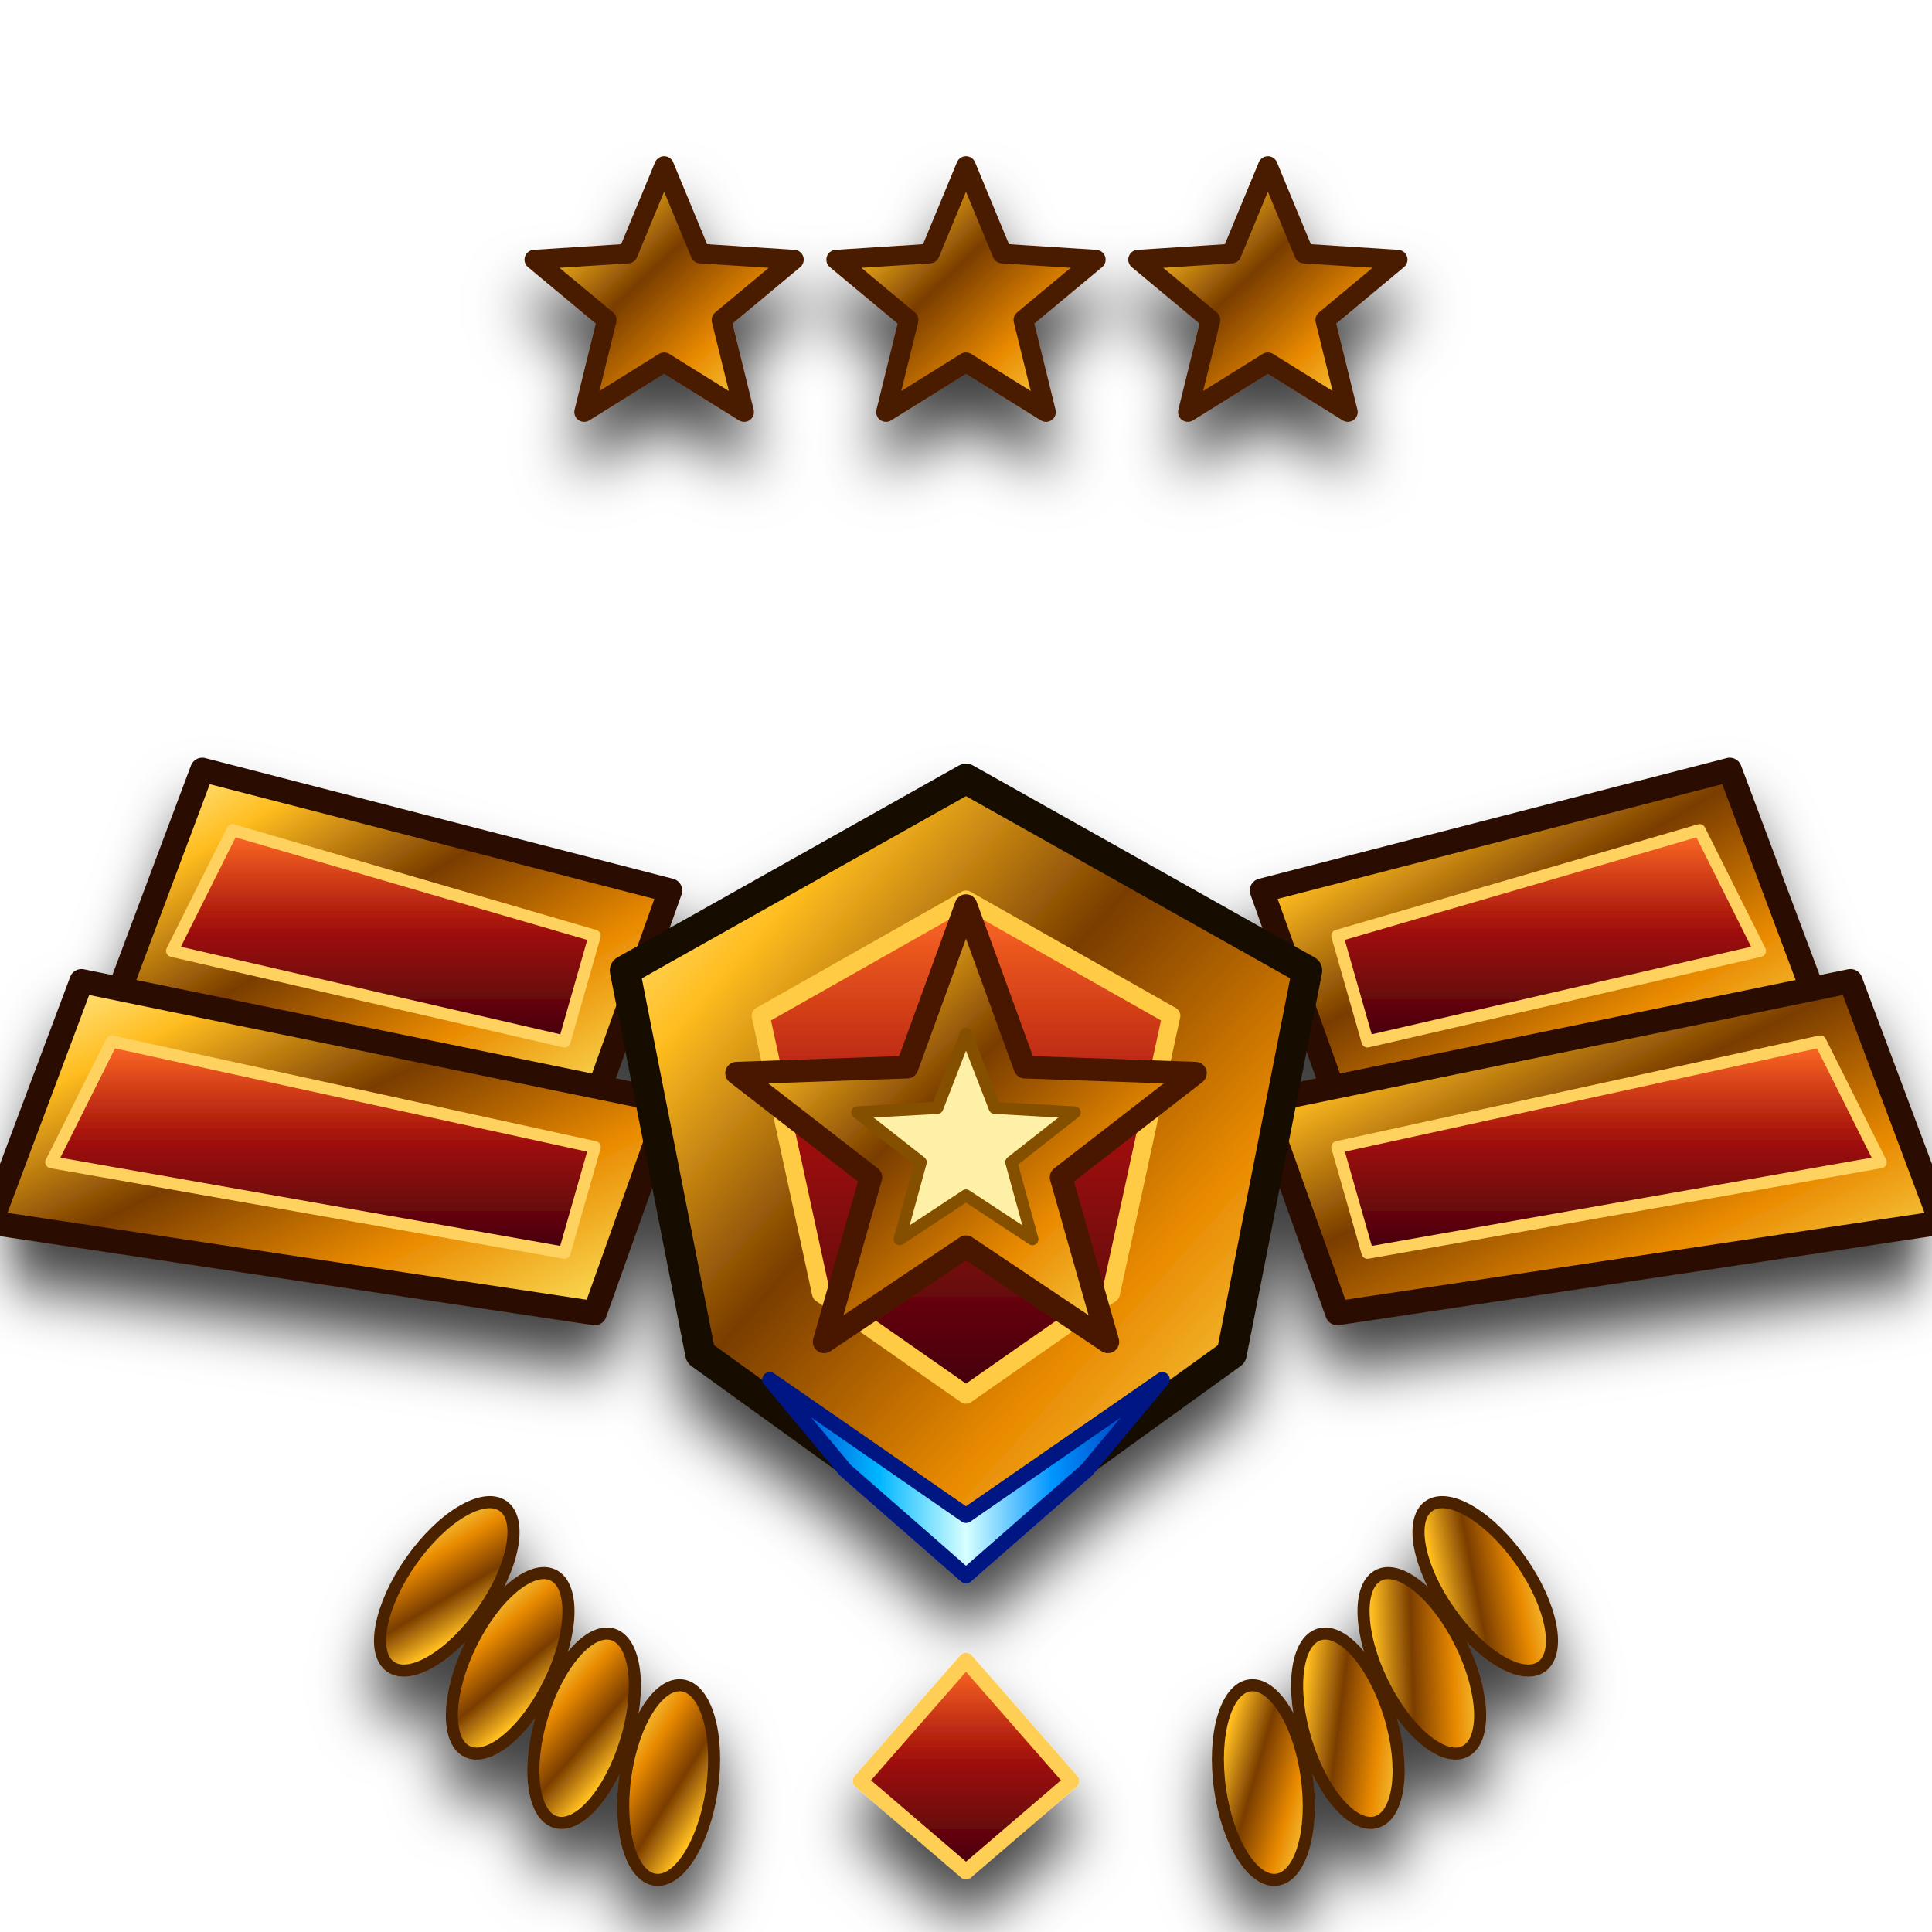
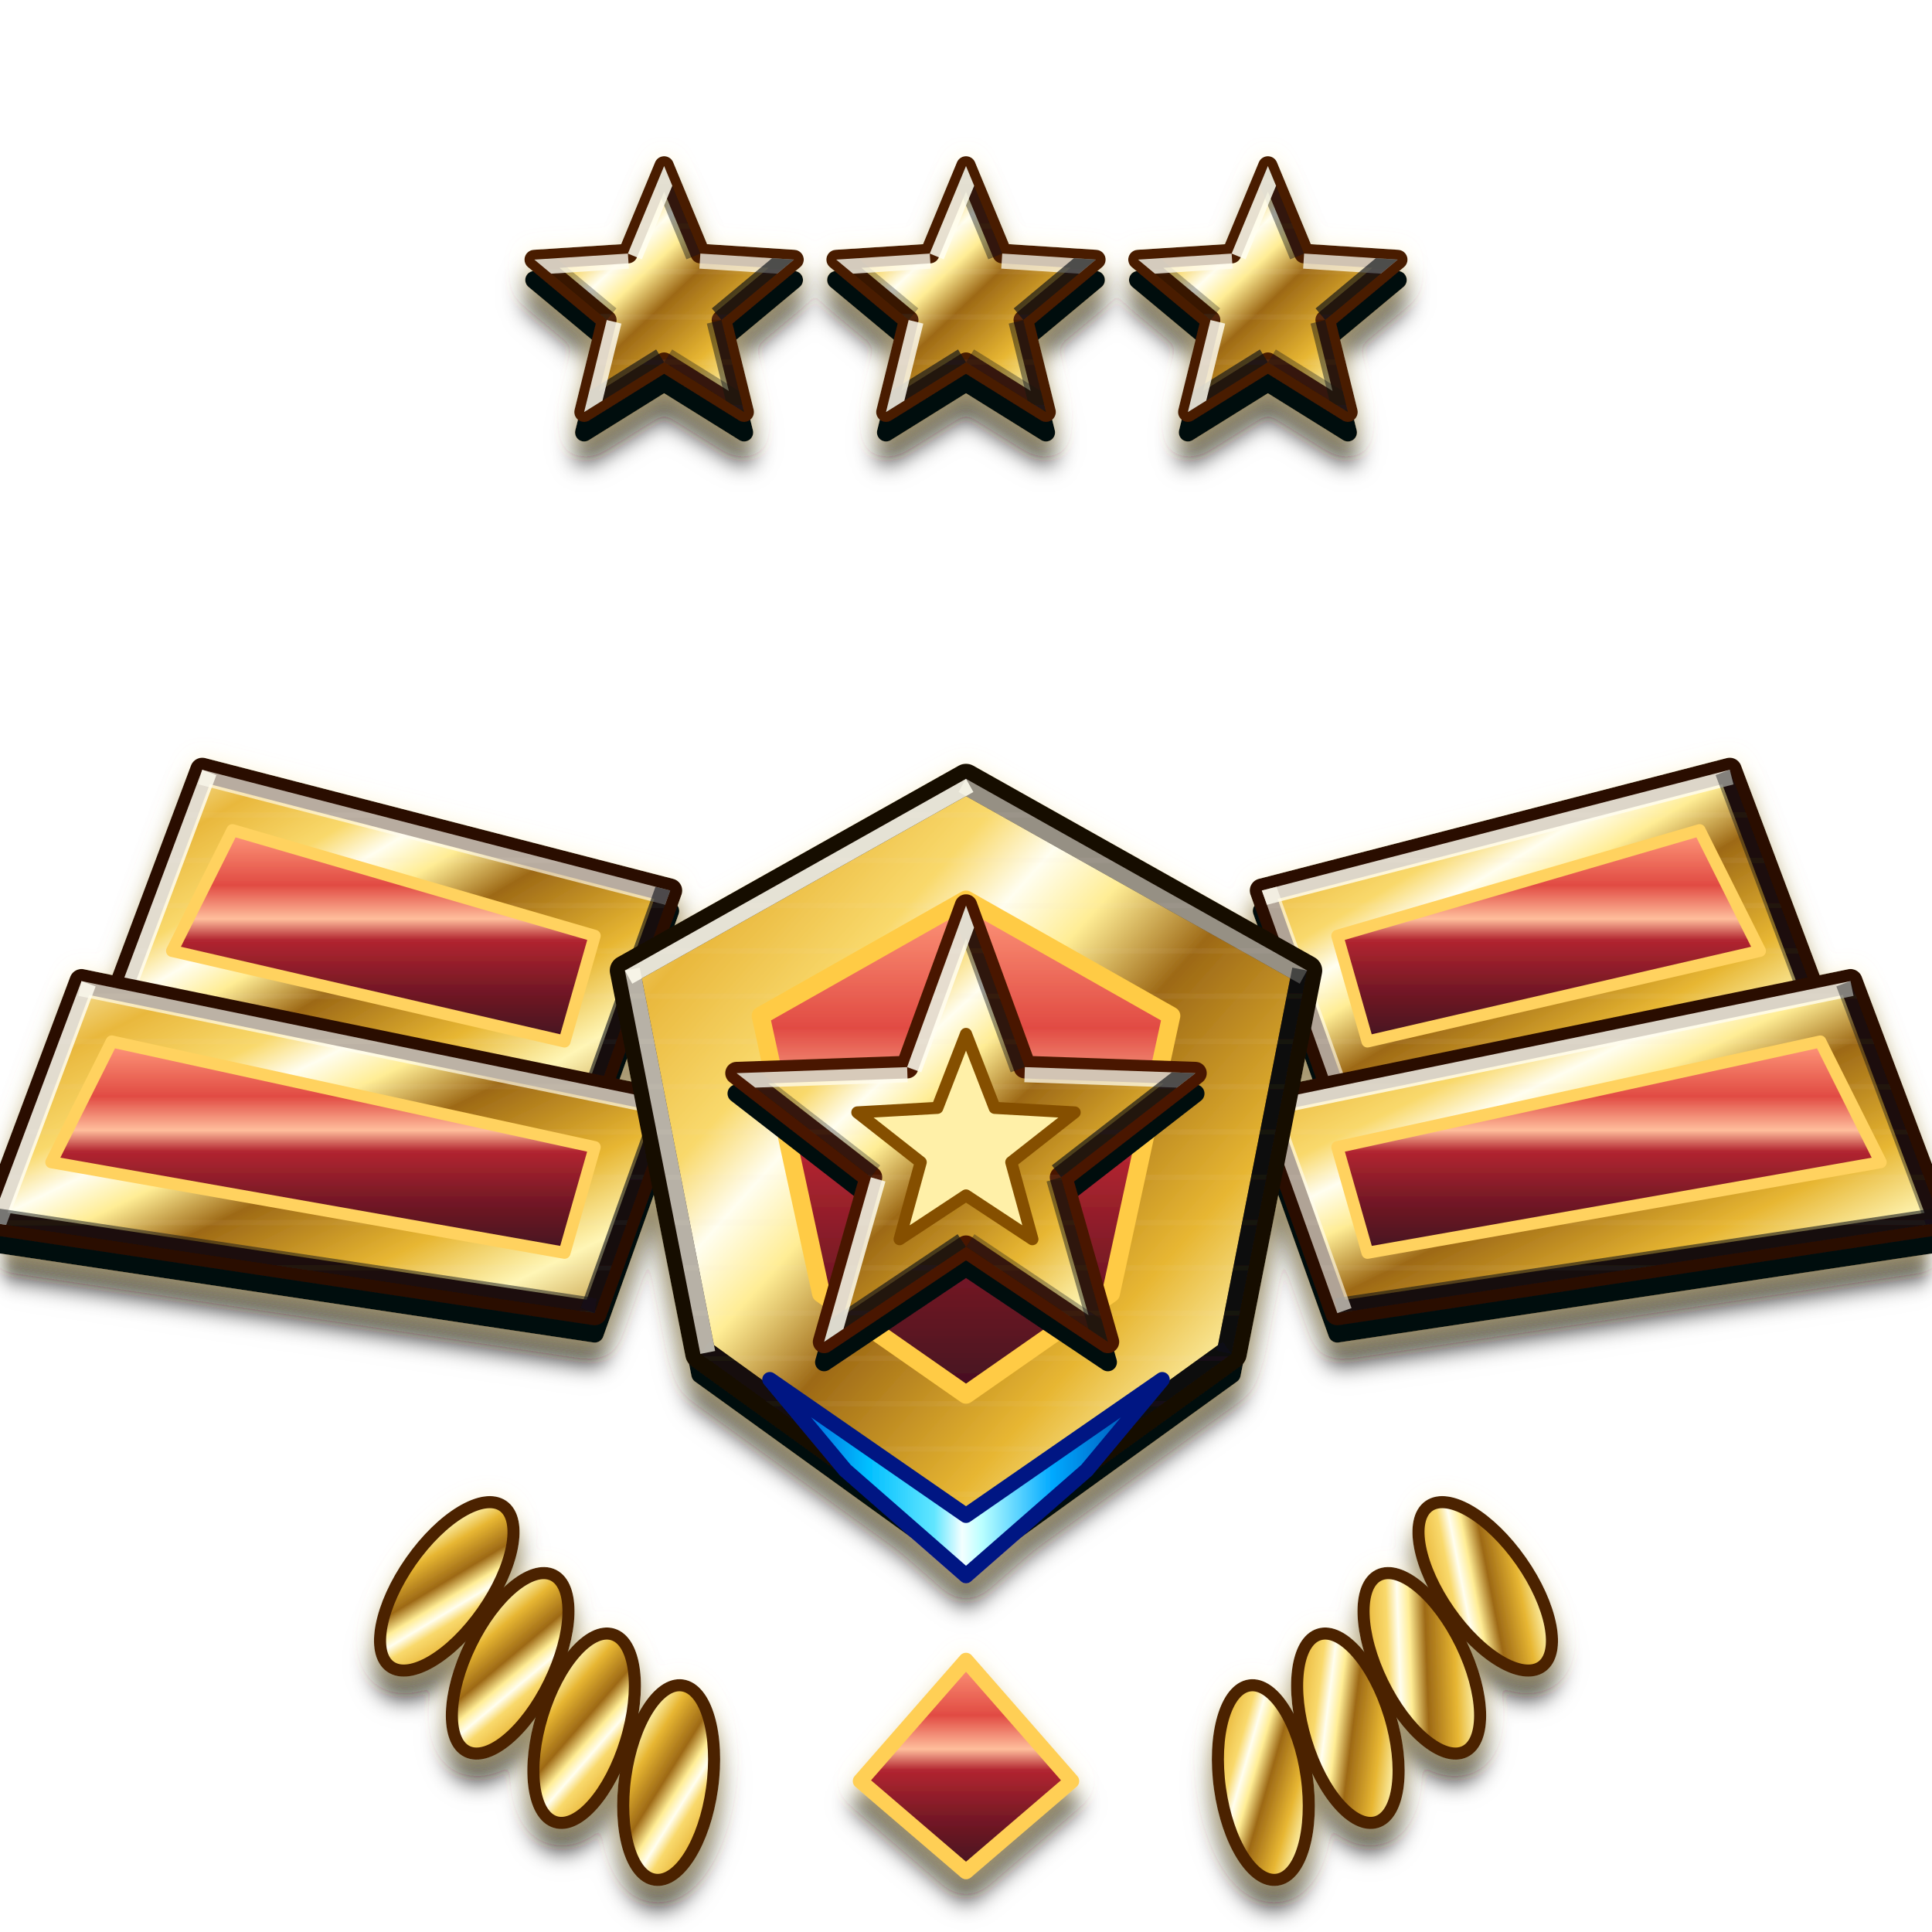
<svg xmlns="http://www.w3.org/2000/svg" width="128" height="128" viewBox="0 0 128 128">
  <defs>
    <linearGradient id="steel" x1="0" y1="0" x2="1" y2="1">
-       <stop offset="0%" stop-color="#f6f2e8" />
-       <stop offset="20%" stop-color="#8e8980" />
-       <stop offset="50%" stop-color="#1e211f" />
-       <stop offset="72%" stop-color="#b9b4a8" />
-       <stop offset="100%" stop-color="#3f3d39" />
+       <stop offset="0%" stop-color="#f5fdff" />
+       <stop offset="18%" stop-color="#9dbdd1" />
+       <stop offset="30%" stop-color="#e1f4ff" />
+       <stop offset="36%" stop-color="#ffffff" />
+       <stop offset="42%" stop-color="#c7e7f7" />
+       <stop offset="53%" stop-color="#3c536b" />
+       <stop offset="72%" stop-color="#bdd9ed" />
+       <stop offset="84%" stop-color="#f4fcff" />
+       <stop offset="100%" stop-color="#5c7d97" />
    </linearGradient>
    <linearGradient id="steel2" x1="0" y1="0" x2="0" y2="1">
      <stop offset="0%" stop-color="#ffffff" />
-       <stop offset="24%" stop-color="#bfc4c6" />
-       <stop offset="48%" stop-color="#383b3d" />
-       <stop offset="75%" stop-color="#8f9698" />
-       <stop offset="100%" stop-color="#0c0d0f" />
+       <stop offset="18%" stop-color="#b0cddd" />
+       <stop offset="31%" stop-color="#f2fdff" />
+       <stop offset="37%" stop-color="#ffffff" />
+       <stop offset="43%" stop-color="#c5e5f4" />
+       <stop offset="52%" stop-color="#425c73" />
+       <stop offset="72%" stop-color="#b9d4e8" />
+       <stop offset="84%" stop-color="#edfbff" />
+       <stop offset="100%" stop-color="#567990" />
    </linearGradient>
    <linearGradient id="darkMetal" x1="0" y1="0" x2="1" y2="1">
-       <stop offset="0%" stop-color="#343536" />
-       <stop offset="45%" stop-color="#070808" />
-       <stop offset="100%" stop-color="#5a5c5d" />
+       <stop offset="0%" stop-color="#536572" />
+       <stop offset="45%" stop-color="#142433" />
+       <stop offset="100%" stop-color="#7e94a6" />
    </linearGradient>
    <linearGradient id="blueCore" x1="0" y1="0" x2="1" y2="0">
-       <stop offset="0%" stop-color="#002cc8" />
-       <stop offset="28%" stop-color="#02b7ff" />
-       <stop offset="50%" stop-color="#d7ffff" />
-       <stop offset="72%" stop-color="#0095ff" />
-       <stop offset="100%" stop-color="#001da7" />
+       <stop offset="0%" stop-color="#0039ca" />
+       <stop offset="25%" stop-color="#00bfff" />
+       <stop offset="42%" stop-color="#62e6ff" />
+       <stop offset="49%" stop-color="#f4ffff" />
+       <stop offset="54%" stop-color="#baffff" />
+       <stop offset="72%" stop-color="#00a9ff" />
+       <stop offset="100%" stop-color="#00349b" />
    </linearGradient>
    <radialGradient id="blueGlow" cx="50%" cy="50%" r="50%">
      <stop offset="0%" stop-color="#cbffff" stop-opacity=".95" />
-       <stop offset="45%" stop-color="#00aaff" stop-opacity=".55" />
+       <stop offset="45%" stop-color="#00c4ff" stop-opacity=".72" />
      <stop offset="100%" stop-color="#003bff" stop-opacity="0" />
    </radialGradient>
    <linearGradient id="copper" x1="0" y1="0" x2="1" y2="1">
-       <stop offset="0%" stop-color="#fff2c0" />
-       <stop offset="18%" stop-color="#ff9c42" />
-       <stop offset="48%" stop-color="#6e2100" />
-       <stop offset="76%" stop-color="#c45b00" />
-       <stop offset="100%" stop-color="#ffd16a" />
+       <stop offset="0%" stop-color="#fff4d2" />
+       <stop offset="16%" stop-color="#e4a054" />
+       <stop offset="29%" stop-color="#ffd58d" />
+       <stop offset="36%" stop-color="#fff6df" />
+       <stop offset="43%" stop-color="#efb96d" />
+       <stop offset="53%" stop-color="#7e3b13" />
+       <stop offset="73%" stop-color="#d58a38" />
+       <stop offset="85%" stop-color="#ffd17f" />
+       <stop offset="100%" stop-color="#985221" />
    </linearGradient>
    <linearGradient id="gold" x1="0" y1="0" x2="1" y2="1">
-       <stop offset="0%" stop-color="#fff7af" />
-       <stop offset="20%" stop-color="#ffbd20" />
-       <stop offset="44%" stop-color="#7a3d00" />
-       <stop offset="70%" stop-color="#e98a00" />
-       <stop offset="100%" stop-color="#fff06a" />
+       <stop offset="0%" stop-color="#fffbd4" />
+       <stop offset="16%" stop-color="#e9b83d" />
+       <stop offset="29%" stop-color="#f9d96c" />
+       <stop offset="36%" stop-color="#fffef0" />
+       <stop offset="43%" stop-color="#ffed95" />
+       <stop offset="53%" stop-color="#9d6916" />
+       <stop offset="71%" stop-color="#e7b632" />
+       <stop offset="84%" stop-color="#fff6b6" />
+       <stop offset="100%" stop-color="#ac791b" />
    </linearGradient>
    <linearGradient id="redGem" x1="0" y1="0" x2="0" y2="1">
-       <stop offset="0%" stop-color="#ff6b25" />
-       <stop offset="45%" stop-color="#a5120b" />
-       <stop offset="100%" stop-color="#430007" />
+       <stop offset="0%" stop-color="#ff9a7c" />
+       <stop offset="26%" stop-color="#e14b43" />
+       <stop offset="42%" stop-color="#ffbe9c" />
+       <stop offset="52%" stop-color="#b22530" />
+       <stop offset="76%" stop-color="#731825" />
+       <stop offset="100%" stop-color="#421020" />
    </linearGradient>
    <filter id="shadow" x="-30%" y="-30%" width="160%" height="160%">
-       <feDropShadow dx="0" dy="3" stdDeviation="2" flood-color="#000000" flood-opacity=".75" />
+       <feDropShadow dx="0" dy="1.5" stdDeviation="0.7" flood-color="#000000" flood-opacity=".75" />
    </filter>
    <filter id="glow" x="-70%" y="-70%" width="240%" height="240%">
-       <feGaussianBlur stdDeviation="3.2" result="blur" />
+       <feGaussianBlur stdDeviation="1.6" result="blur" />
      <feMerge>
        <feMergeNode in="blur" />
        <feMergeNode in="SourceGraphic" />
      </feMerge>
    </filter>
+     <filter id="metalAura" x="-15%" y="-15%" width="130%" height="130%">
+       <feDropShadow dx="0" dy="0" stdDeviation=".65" flood-color="#ffe190" flood-opacity="0.28" />
+     </filter>
  </defs>
  <g filter="url(#shadow)">
-     <polygon points="44.0,11.0 46.4,16.8 52.6,17.2 47.8,21.2 49.3,27.3 44.0,24.0 38.7,27.3 40.2,21.2 35.4,17.2 41.6,16.8" fill="url(#gold)" stroke="#4a1d00" stroke-width="1.3" stroke-linejoin="round" />
-     <polygon points="64.0,11.0 66.4,16.8 72.6,17.2 67.8,21.2 69.3,27.3 64.0,24.0 58.7,27.3 60.2,21.2 55.4,17.2 61.6,16.8" fill="url(#gold)" stroke="#4a1d00" stroke-width="1.3" stroke-linejoin="round" />
-     <polygon points="84.0,11.0 86.4,16.8 92.6,17.2 87.8,21.2 89.3,27.3 84.0,24.0 78.7,27.3 80.2,21.2 75.4,17.2 81.6,16.8" fill="url(#gold)" stroke="#4a1d00" stroke-width="1.3" stroke-linejoin="round" />
-     <polygon points="44.4,59.0 13.4,51.0 7.4,67.0 39.4,73.0" fill="url(#gold)" stroke="#2b0d00" stroke-width="1.6" stroke-linejoin="round" />
-     <polygon points="39.4,62.0 15.4,55.0 11.4,63.0 37.4,69.0" fill="url(#redGem)" stroke="#ffd25e" stroke-width="0.8" stroke-linejoin="round" />
-     <polygon points="44.4,73.0 5.4,65.0 -0.6,81.0 39.4,87.0" fill="url(#gold)" stroke="#2b0d00" stroke-width="1.6" stroke-linejoin="round" />
-     <polygon points="39.4,76.0 7.4,69.0 3.4,77.0 37.4,83.0" fill="url(#redGem)" stroke="#ffd25e" stroke-width="0.8" stroke-linejoin="round" />
-     <polygon points="83.6,59.0 114.6,51.0 120.6,67.0 88.6,73.0" fill="url(#gold)" stroke="#2b0d00" stroke-width="1.6" stroke-linejoin="round" />
-     <polygon points="88.6,62.0 112.6,55.0 116.6,63.0 90.6,69.0" fill="url(#redGem)" stroke="#ffd25e" stroke-width="0.8" stroke-linejoin="round" />
-     <polygon points="83.6,73.0 122.6,65.0 128.6,81.0 88.6,87.0" fill="url(#gold)" stroke="#2b0d00" stroke-width="1.6" stroke-linejoin="round" />
-     <polygon points="88.6,76.0 120.6,69.0 124.6,77.0 90.6,83.0" fill="url(#redGem)" stroke="#ffd25e" stroke-width="0.8" stroke-linejoin="round" />
-     <polygon points="64.0,51.6 86.6,64.3 81.6,89.7 64.0,102.4 46.4,89.7 41.4,64.3" fill="url(#gold)" stroke="#160a00" stroke-width="2" stroke-linejoin="round" />
-     <polygon points="64.0,59.6 77.6,67.3 73.6,85.7 64.0,92.4 54.4,85.7 50.4,67.3" fill="url(#redGem)" stroke="#ffcb44" stroke-width="1.2" stroke-linejoin="round" />
-     <polygon points="64.0,60.0 67.9,70.7 79.2,71.1 70.3,78.0 73.4,88.9 64.0,82.6 54.6,88.9 57.7,78.0 48.8,71.1 60.1,70.7" fill="url(#gold)" stroke="#4a1900" stroke-width="1.5" stroke-linejoin="round" />
-     <polygon points="64.0,68.5 65.9,73.4 71.2,73.7 67.0,77.0 68.4,82.1 64.0,79.2 59.6,82.1 61.0,77.0 56.8,73.7 62.1,73.4" fill="#fff0a8" stroke="#855000" stroke-width="0.8" stroke-linejoin="round" />
-     <polygon points="51.0,91.4 64.0,100.4 77.0,91.4 72.0,97.4 64.0,104.4 56.0,97.4" fill="url(#blueCore)" stroke="#001783" stroke-width="1" stroke-linejoin="round" />
-     <ellipse cx="44.3" cy="118.1" rx="2.9" ry="6.5" fill="url(#gold)" stroke="#4b2200" stroke-width=".8" transform="rotate(188.0 44.3 118.1)" />
-     <ellipse cx="38.7" cy="114.5" rx="2.9" ry="6.5" fill="url(#gold)" stroke="#4b2200" stroke-width=".8" transform="rotate(197.0 38.7 114.5)" />
-     <ellipse cx="33.8" cy="110.2" rx="2.9" ry="6.5" fill="url(#gold)" stroke="#4b2200" stroke-width=".8" transform="rotate(206.0 33.8 110.2)" />
-     <ellipse cx="29.6" cy="105.1" rx="2.9" ry="6.5" fill="url(#gold)" stroke="#4b2200" stroke-width=".8" transform="rotate(215.0 29.6 105.1)" />
-     <ellipse cx="83.7" cy="118.1" rx="2.9" ry="6.5" fill="url(#gold)" stroke="#4b2200" stroke-width=".8" transform="rotate(-8.0 83.7 118.1)" />
-     <ellipse cx="89.3" cy="114.5" rx="2.9" ry="6.5" fill="url(#gold)" stroke="#4b2200" stroke-width=".8" transform="rotate(-17.0 89.3 114.5)" />
-     <ellipse cx="94.2" cy="110.2" rx="2.9" ry="6.5" fill="url(#gold)" stroke="#4b2200" stroke-width=".8" transform="rotate(-26.0 94.2 110.2)" />
-     <ellipse cx="98.4" cy="105.1" rx="2.9" ry="6.5" fill="url(#gold)" stroke="#4b2200" stroke-width=".8" transform="rotate(-35.0 98.4 105.1)" />
-     <polygon points="64.0,110.0 71.0,118.0 64.0,124.0 57.0,118.0" fill="url(#redGem)" stroke="#ffcf55" stroke-width="1" stroke-linejoin="round" />
+     <g filter="url(#metalAura)">
+       <polygon points="44.0,11.0 46.4,16.8 52.6,17.2 47.8,21.2 49.3,27.3 44.0,24.0 38.7,27.3 40.2,21.2 35.4,17.2 41.6,16.8" fill="#26323e" stroke="#020810" stroke-width="1.2" stroke-linejoin="round" transform="translate(0 1.35)" />
+       <polygon points="44.0,11.0 46.4,16.8 52.6,17.2 47.8,21.2 49.3,27.3 44.0,24.0 38.7,27.3 40.2,21.2 35.4,17.2 41.6,16.8" fill="url(#gold)" stroke="#4a1d00" stroke-width="1.3" stroke-linejoin="round" />
+       <clipPath id="bevel-1">
+         <polygon points="44.0,11.0 46.4,16.8 52.6,17.2 47.8,21.2 49.3,27.3 44.0,24.0 38.7,27.3 40.2,21.2 35.4,17.2 41.6,16.8" />
+       </clipPath>
+       <g clip-path="url(#bevel-1)">
+         <path d="M0 0 H128 M0 3 H128 M0 6 H128 M0 9 H128 M0 12 H128 M0 15 H128 M0 18 H128 M0 21 H128 M0 24 H128 M0 27 H128 M0 30 H128 M0 33 H128 M0 36 H128 M0 39 H128 M0 42 H128 M0 45 H128 M0 48 H128 M0 51 H128 M0 54 H128 M0 57 H128 M0 60 H128 M0 63 H128 M0 66 H128 M0 69 H128 M0 72 H128 M0 75 H128 M0 78 H128 M0 81 H128 M0 84 H128 M0 87 H128 M0 90 H128 M0 93 H128 M0 96 H128 M0 99 H128 M0 102 H128 M0 105 H128 M0 108 H128 M0 111 H128 M0 114 H128 M0 117 H128 M0 120 H128 M0 123 H128 M0 126 H128" fill="none" stroke="#f2e7cd" stroke-opacity=".055" stroke-width=".35" />
+         <path d="M44.0 11.0 L46.4 16.8" fill="none" stroke="#0c1017" stroke-opacity="0.413" stroke-width="2.0" />
+         <path d="M46.4 16.8 L52.6 17.2" fill="none" stroke="#fffdf0" stroke-opacity="0.739" stroke-width="2.0" />
+         <path d="M52.6 17.2 L47.8 21.2" fill="none" stroke="#0c1017" stroke-opacity="0.658" stroke-width="2.0" />
+         <path d="M47.8 21.2 L49.3 27.3" fill="none" stroke="#0c1017" stroke-opacity="0.467" stroke-width="2.0" />
+         <path d="M49.3 27.3 L44.0 24.0" fill="none" stroke="#0c1017" stroke-opacity="0.351" stroke-width="2.0" />
+         <path d="M44.0 24.0 L38.7 27.3" fill="none" stroke="#0c1017" stroke-opacity="0.650" stroke-width="2.0" />
+         <path d="M38.7 27.3 L40.2 21.2" fill="none" stroke="#fffdf0" stroke-opacity="0.834" stroke-width="2.0" />
+         <path d="M40.2 21.2 L35.4 17.2" fill="none" stroke="#0c1017" stroke-opacity="0.296" stroke-width="2.0" />
+         <path d="M35.4 17.2 L41.6 16.8" fill="none" stroke="#fffdf0" stroke-opacity="0.783" stroke-width="2.0" />
+         <path d="M41.6 16.8 L44.0 11.0" fill="none" stroke="#fffdf0" stroke-opacity="0.867" stroke-width="2.0" />
+       </g>
+       <polygon points="64.0,11.0 66.4,16.8 72.6,17.2 67.8,21.2 69.3,27.3 64.0,24.0 58.7,27.3 60.2,21.2 55.4,17.2 61.6,16.8" fill="#26323e" stroke="#020810" stroke-width="1.2" stroke-linejoin="round" transform="translate(0 1.35)" />
+       <polygon points="64.0,11.0 66.4,16.8 72.6,17.2 67.8,21.2 69.3,27.3 64.0,24.0 58.7,27.3 60.2,21.2 55.4,17.2 61.6,16.8" fill="url(#gold)" stroke="#4a1d00" stroke-width="1.3" stroke-linejoin="round" />
+       <clipPath id="bevel-2">
+         <polygon points="64.0,11.0 66.4,16.8 72.6,17.2 67.8,21.2 69.3,27.3 64.0,24.0 58.7,27.3 60.2,21.2 55.4,17.2 61.6,16.8" />
+       </clipPath>
+       <g clip-path="url(#bevel-2)">
+         <path d="M0 0 H128 M0 3 H128 M0 6 H128 M0 9 H128 M0 12 H128 M0 15 H128 M0 18 H128 M0 21 H128 M0 24 H128 M0 27 H128 M0 30 H128 M0 33 H128 M0 36 H128 M0 39 H128 M0 42 H128 M0 45 H128 M0 48 H128 M0 51 H128 M0 54 H128 M0 57 H128 M0 60 H128 M0 63 H128 M0 66 H128 M0 69 H128 M0 72 H128 M0 75 H128 M0 78 H128 M0 81 H128 M0 84 H128 M0 87 H128 M0 90 H128 M0 93 H128 M0 96 H128 M0 99 H128 M0 102 H128 M0 105 H128 M0 108 H128 M0 111 H128 M0 114 H128 M0 117 H128 M0 120 H128 M0 123 H128 M0 126 H128" fill="none" stroke="#f2e7cd" stroke-opacity=".055" stroke-width=".35" />
+         <path d="M64.0 11.0 L66.4 16.8" fill="none" stroke="#0c1017" stroke-opacity="0.413" stroke-width="2.0" />
+         <path d="M66.4 16.8 L72.6 17.2" fill="none" stroke="#fffdf0" stroke-opacity="0.739" stroke-width="2.0" />
+         <path d="M72.6 17.2 L67.8 21.2" fill="none" stroke="#0c1017" stroke-opacity="0.658" stroke-width="2.0" />
+         <path d="M67.8 21.2 L69.3 27.3" fill="none" stroke="#0c1017" stroke-opacity="0.467" stroke-width="2.0" />
+         <path d="M69.3 27.3 L64.0 24.0" fill="none" stroke="#0c1017" stroke-opacity="0.351" stroke-width="2.0" />
+         <path d="M64.0 24.0 L58.7 27.3" fill="none" stroke="#0c1017" stroke-opacity="0.650" stroke-width="2.0" />
+         <path d="M58.7 27.3 L60.2 21.2" fill="none" stroke="#fffdf0" stroke-opacity="0.834" stroke-width="2.0" />
+         <path d="M60.2 21.2 L55.4 17.2" fill="none" stroke="#0c1017" stroke-opacity="0.296" stroke-width="2.0" />
+         <path d="M55.4 17.2 L61.6 16.8" fill="none" stroke="#fffdf0" stroke-opacity="0.783" stroke-width="2.0" />
+         <path d="M61.6 16.8 L64.0 11.0" fill="none" stroke="#fffdf0" stroke-opacity="0.867" stroke-width="2.0" />
+       </g>
+       <polygon points="84.0,11.0 86.4,16.8 92.6,17.2 87.8,21.2 89.3,27.3 84.0,24.0 78.7,27.3 80.2,21.2 75.4,17.2 81.6,16.8" fill="#26323e" stroke="#020810" stroke-width="1.2" stroke-linejoin="round" transform="translate(0 1.35)" />
+       <polygon points="84.0,11.0 86.4,16.8 92.6,17.2 87.8,21.2 89.3,27.3 84.0,24.0 78.7,27.3 80.2,21.2 75.4,17.2 81.6,16.8" fill="url(#gold)" stroke="#4a1d00" stroke-width="1.3" stroke-linejoin="round" />
+       <clipPath id="bevel-3">
+         <polygon points="84.0,11.0 86.4,16.8 92.6,17.2 87.8,21.2 89.3,27.3 84.0,24.0 78.7,27.3 80.2,21.2 75.4,17.2 81.6,16.8" />
+       </clipPath>
+       <g clip-path="url(#bevel-3)">
+         <path d="M0 0 H128 M0 3 H128 M0 6 H128 M0 9 H128 M0 12 H128 M0 15 H128 M0 18 H128 M0 21 H128 M0 24 H128 M0 27 H128 M0 30 H128 M0 33 H128 M0 36 H128 M0 39 H128 M0 42 H128 M0 45 H128 M0 48 H128 M0 51 H128 M0 54 H128 M0 57 H128 M0 60 H128 M0 63 H128 M0 66 H128 M0 69 H128 M0 72 H128 M0 75 H128 M0 78 H128 M0 81 H128 M0 84 H128 M0 87 H128 M0 90 H128 M0 93 H128 M0 96 H128 M0 99 H128 M0 102 H128 M0 105 H128 M0 108 H128 M0 111 H128 M0 114 H128 M0 117 H128 M0 120 H128 M0 123 H128 M0 126 H128" fill="none" stroke="#f2e7cd" stroke-opacity=".055" stroke-width=".35" />
+         <path d="M84.0 11.0 L86.4 16.8" fill="none" stroke="#0c1017" stroke-opacity="0.413" stroke-width="2.0" />
+         <path d="M86.4 16.8 L92.6 17.2" fill="none" stroke="#fffdf0" stroke-opacity="0.739" stroke-width="2.0" />
+         <path d="M92.6 17.2 L87.8 21.2" fill="none" stroke="#0c1017" stroke-opacity="0.658" stroke-width="2.0" />
+         <path d="M87.8 21.2 L89.3 27.3" fill="none" stroke="#0c1017" stroke-opacity="0.467" stroke-width="2.0" />
+         <path d="M89.3 27.3 L84.0 24.0" fill="none" stroke="#0c1017" stroke-opacity="0.351" stroke-width="2.0" />
+         <path d="M84.0 24.0 L78.7 27.3" fill="none" stroke="#0c1017" stroke-opacity="0.650" stroke-width="2.0" />
+         <path d="M78.7 27.3 L80.2 21.2" fill="none" stroke="#fffdf0" stroke-opacity="0.834" stroke-width="2.0" />
+         <path d="M80.2 21.2 L75.4 17.2" fill="none" stroke="#0c1017" stroke-opacity="0.296" stroke-width="2.0" />
+         <path d="M75.4 17.2 L81.6 16.8" fill="none" stroke="#fffdf0" stroke-opacity="0.783" stroke-width="2.0" />
+         <path d="M81.6 16.8 L84.0 11.0" fill="none" stroke="#fffdf0" stroke-opacity="0.867" stroke-width="2.0" />
+       </g>
+       <polygon points="44.4,59.0 13.4,51.0 7.4,67.0 39.4,73.0" fill="#26323e" stroke="#020810" stroke-width="1.2" stroke-linejoin="round" transform="translate(0 1.35)" />
+       <polygon points="44.4,59.0 13.4,51.0 7.4,67.0 39.4,73.0" fill="url(#gold)" stroke="#2b0d00" stroke-width="1.6" stroke-linejoin="round" />
+       <clipPath id="bevel-4">
+         <polygon points="44.4,59.0 13.4,51.0 7.4,67.0 39.4,73.0" />
+       </clipPath>
+       <g clip-path="url(#bevel-4)">
+         <path d="M0 0 H128 M0 3 H128 M0 6 H128 M0 9 H128 M0 12 H128 M0 15 H128 M0 18 H128 M0 21 H128 M0 24 H128 M0 27 H128 M0 30 H128 M0 33 H128 M0 36 H128 M0 39 H128 M0 42 H128 M0 45 H128 M0 48 H128 M0 51 H128 M0 54 H128 M0 57 H128 M0 60 H128 M0 63 H128 M0 66 H128 M0 69 H128 M0 72 H128 M0 75 H128 M0 78 H128 M0 81 H128 M0 84 H128 M0 87 H128 M0 90 H128 M0 93 H128 M0 96 H128 M0 99 H128 M0 102 H128 M0 105 H128 M0 108 H128 M0 111 H128 M0 114 H128 M0 117 H128 M0 120 H128 M0 123 H128 M0 126 H128" fill="none" stroke="#f2e7cd" stroke-opacity=".055" stroke-width=".35" />
+         <path d="M44.4 59.0 L13.4 51.0" fill="none" stroke="#fffdf0" stroke-opacity="0.665" stroke-width="2.0" />
+         <path d="M13.4 51.0 L7.4 67.0" fill="none" stroke="#fffdf0" stroke-opacity="0.861" stroke-width="2.0" />
+         <path d="M7.4 67.0 L39.4 73.0" fill="none" stroke="#0c1017" stroke-opacity="0.486" stroke-width="2.0" />
+         <path d="M39.4 73.0 L44.4 59.0" fill="none" stroke="#0c1017" stroke-opacity="0.621" stroke-width="2.0" />
+       </g>
+       <polygon points="39.4,62.0 15.4,55.0 11.4,63.0 37.4,69.0" fill="url(#redGem)" stroke="#ffd25e" stroke-width="0.8" stroke-linejoin="round" />
+       <polygon points="44.4,73.0 5.4,65.0 -0.6,81.0 39.4,87.0" fill="#26323e" stroke="#020810" stroke-width="1.2" stroke-linejoin="round" transform="translate(0 1.35)" />
+       <polygon points="44.4,73.0 5.4,65.0 -0.6,81.0 39.4,87.0" fill="url(#gold)" stroke="#2b0d00" stroke-width="1.6" stroke-linejoin="round" />
+       <clipPath id="bevel-5">
+         <polygon points="44.4,73.0 5.4,65.0 -0.6,81.0 39.4,87.0" />
+       </clipPath>
+       <g clip-path="url(#bevel-5)">
+         <path d="M0 0 H128 M0 3 H128 M0 6 H128 M0 9 H128 M0 12 H128 M0 15 H128 M0 18 H128 M0 21 H128 M0 24 H128 M0 27 H128 M0 30 H128 M0 33 H128 M0 36 H128 M0 39 H128 M0 42 H128 M0 45 H128 M0 48 H128 M0 51 H128 M0 54 H128 M0 57 H128 M0 60 H128 M0 63 H128 M0 66 H128 M0 69 H128 M0 72 H128 M0 75 H128 M0 78 H128 M0 81 H128 M0 84 H128 M0 87 H128 M0 90 H128 M0 93 H128 M0 96 H128 M0 99 H128 M0 102 H128 M0 105 H128 M0 108 H128 M0 111 H128 M0 114 H128 M0 117 H128 M0 120 H128 M0 123 H128 M0 126 H128" fill="none" stroke="#f2e7cd" stroke-opacity=".055" stroke-width=".35" />
+         <path d="M44.4 73.0 L5.4 65.0" fill="none" stroke="#fffdf0" stroke-opacity="0.686" stroke-width="2.0" />
+         <path d="M5.4 65.0 L-0.6 81.0" fill="none" stroke="#fffdf0" stroke-opacity="0.861" stroke-width="2.0" />
+         <path d="M-0.6 81.0 L39.4 87.0" fill="none" stroke="#0c1017" stroke-opacity="0.498" stroke-width="2.0" />
+         <path d="M39.4 87.0 L44.4 73.0" fill="none" stroke="#0c1017" stroke-opacity="0.621" stroke-width="2.0" />
+       </g>
+       <polygon points="39.4,76.0 7.4,69.0 3.4,77.0 37.4,83.0" fill="url(#redGem)" stroke="#ffd25e" stroke-width="0.8" stroke-linejoin="round" />
+       <polygon points="83.6,59.0 114.6,51.0 120.6,67.0 88.6,73.0" fill="#26323e" stroke="#020810" stroke-width="1.2" stroke-linejoin="round" transform="translate(0 1.35)" />
+       <polygon points="83.6,59.0 114.6,51.0 120.6,67.0 88.6,73.0" fill="url(#gold)" stroke="#2b0d00" stroke-width="1.6" stroke-linejoin="round" />
+       <clipPath id="bevel-6">
+         <polygon points="83.6,59.0 114.6,51.0 120.6,67.0 88.6,73.0" />
+       </clipPath>
+       <g clip-path="url(#bevel-6)">
+         <path d="M0 0 H128 M0 3 H128 M0 6 H128 M0 9 H128 M0 12 H128 M0 15 H128 M0 18 H128 M0 21 H128 M0 24 H128 M0 27 H128 M0 30 H128 M0 33 H128 M0 36 H128 M0 39 H128 M0 42 H128 M0 45 H128 M0 48 H128 M0 51 H128 M0 54 H128 M0 57 H128 M0 60 H128 M0 63 H128 M0 66 H128 M0 69 H128 M0 72 H128 M0 75 H128 M0 78 H128 M0 81 H128 M0 84 H128 M0 87 H128 M0 90 H128 M0 93 H128 M0 96 H128 M0 99 H128 M0 102 H128 M0 105 H128 M0 108 H128 M0 111 H128 M0 114 H128 M0 117 H128 M0 120 H128 M0 123 H128 M0 126 H128" fill="none" stroke="#f2e7cd" stroke-opacity=".055" stroke-width=".35" />
+         <path d="M83.6 59.0 L114.6 51.0" fill="none" stroke="#fffdf0" stroke-opacity="0.838" stroke-width="2.0" />
+         <path d="M114.6 51.0 L120.6 67.0" fill="none" stroke="#0c1017" stroke-opacity="0.426" stroke-width="2.0" />
+         <path d="M120.6 67.0 L88.6 73.0" fill="none" stroke="#0c1017" stroke-opacity="0.590" stroke-width="2.0" />
+         <path d="M88.6 73.0 L83.6 59.0" fill="none" stroke="#fffdf0" stroke-opacity="0.626" stroke-width="2.0" />
+       </g>
+       <polygon points="88.6,62.0 112.6,55.0 116.6,63.0 90.6,69.0" fill="url(#redGem)" stroke="#ffd25e" stroke-width="0.8" stroke-linejoin="round" />
+       <polygon points="83.6,73.0 122.6,65.0 128.6,81.0 88.6,87.0" fill="#26323e" stroke="#020810" stroke-width="1.2" stroke-linejoin="round" transform="translate(0 1.35)" />
+       <polygon points="83.6,73.0 122.6,65.0 128.6,81.0 88.6,87.0" fill="url(#gold)" stroke="#2b0d00" stroke-width="1.6" stroke-linejoin="round" />
+       <clipPath id="bevel-7">
+         <polygon points="83.6,73.0 122.6,65.0 128.6,81.0 88.6,87.0" />
+       </clipPath>
+       <g clip-path="url(#bevel-7)">
+         <path d="M0 0 H128 M0 3 H128 M0 6 H128 M0 9 H128 M0 12 H128 M0 15 H128 M0 18 H128 M0 21 H128 M0 24 H128 M0 27 H128 M0 30 H128 M0 33 H128 M0 36 H128 M0 39 H128 M0 42 H128 M0 45 H128 M0 48 H128 M0 51 H128 M0 54 H128 M0 57 H128 M0 60 H128 M0 63 H128 M0 66 H128 M0 69 H128 M0 72 H128 M0 75 H128 M0 78 H128 M0 81 H128 M0 84 H128 M0 87 H128 M0 90 H128 M0 93 H128 M0 96 H128 M0 99 H128 M0 102 H128 M0 105 H128 M0 108 H128 M0 111 H128 M0 114 H128 M0 117 H128 M0 120 H128 M0 123 H128 M0 126 H128" fill="none" stroke="#f2e7cd" stroke-opacity=".055" stroke-width=".35" />
+         <path d="M83.6 73.0 L122.6 65.0" fill="none" stroke="#fffdf0" stroke-opacity="0.825" stroke-width="2.0" />
+         <path d="M122.6 65.0 L128.6 81.0" fill="none" stroke="#0c1017" stroke-opacity="0.426" stroke-width="2.0" />
+         <path d="M128.6 81.0 L88.6 87.0" fill="none" stroke="#0c1017" stroke-opacity="0.582" stroke-width="2.0" />
+         <path d="M88.6 87.0 L83.6 73.0" fill="none" stroke="#fffdf0" stroke-opacity="0.626" stroke-width="2.0" />
+       </g>
+       <polygon points="88.6,76.0 120.6,69.0 124.6,77.0 90.6,83.0" fill="url(#redGem)" stroke="#ffd25e" stroke-width="0.8" stroke-linejoin="round" />
+       <polygon points="64.0,51.6 86.6,64.3 81.6,89.7 64.0,102.4 46.4,89.7 41.4,64.3" fill="#26323e" stroke="#020810" stroke-width="1.2" stroke-linejoin="round" transform="translate(0 1.35)" />
+       <polygon points="64.0,51.6 86.6,64.3 81.6,89.7 64.0,102.4 46.4,89.7 41.4,64.3" fill="url(#gold)" stroke="#160a00" stroke-width="2" stroke-linejoin="round" />
+       <clipPath id="bevel-8">
+         <polygon points="64.0,51.6 86.6,64.3 81.6,89.7 64.0,102.4 46.4,89.7 41.4,64.3" />
+       </clipPath>
+       <g clip-path="url(#bevel-8)">
+         <path d="M0 0 H128 M0 3 H128 M0 6 H128 M0 9 H128 M0 12 H128 M0 15 H128 M0 18 H128 M0 21 H128 M0 24 H128 M0 27 H128 M0 30 H128 M0 33 H128 M0 36 H128 M0 39 H128 M0 42 H128 M0 45 H128 M0 48 H128 M0 51 H128 M0 54 H128 M0 57 H128 M0 60 H128 M0 63 H128 M0 66 H128 M0 69 H128 M0 72 H128 M0 75 H128 M0 78 H128 M0 81 H128 M0 84 H128 M0 87 H128 M0 90 H128 M0 93 H128 M0 96 H128 M0 99 H128 M0 102 H128 M0 105 H128 M0 108 H128 M0 111 H128 M0 114 H128 M0 117 H128 M0 120 H128 M0 123 H128 M0 126 H128" fill="none" stroke="#f2e7cd" stroke-opacity=".055" stroke-width=".35" />
+         <path d="M64.0 51.6 L86.6 64.3" fill="none" stroke="#fffdf0" stroke-opacity="0.549" stroke-width="2.0" />
+         <path d="M86.6 64.3 L81.6 89.7" fill="none" stroke="#0c1017" stroke-opacity="0.592" stroke-width="2.0" />
+         <path d="M81.6 89.7 L64.0 102.4" fill="none" stroke="#0c1017" stroke-opacity="0.655" stroke-width="2.0" />
+         <path d="M64.0 102.4 L46.4 89.7" fill="none" stroke="#0c1017" stroke-opacity="0.324" stroke-width="2.0" />
+         <path d="M46.4 89.7 L41.4 64.3" fill="none" stroke="#fffdf0" stroke-opacity="0.689" stroke-width="2.0" />
+         <path d="M41.4 64.3 L64.0 51.6" fill="none" stroke="#fffdf0" stroke-opacity="0.887" stroke-width="2.0" />
+       </g>
+       <polygon points="64.0,59.6 77.6,67.3 73.6,85.7 64.0,92.4 54.4,85.7 50.4,67.3" fill="url(#redGem)" stroke="#ffcb44" stroke-width="1.2" stroke-linejoin="round" />
+       <polygon points="64.0,60.0 67.9,70.7 79.2,71.1 70.3,78.0 73.4,88.9 64.0,82.6 54.6,88.9 57.7,78.0 48.8,71.1 60.1,70.7" fill="#26323e" stroke="#020810" stroke-width="1.2" stroke-linejoin="round" transform="translate(0 1.35)" />
+       <polygon points="64.0,60.0 67.9,70.7 79.2,71.1 70.3,78.0 73.4,88.9 64.0,82.6 54.6,88.9 57.7,78.0 48.8,71.1 60.1,70.7" fill="url(#gold)" stroke="#4a1900" stroke-width="1.5" stroke-linejoin="round" />
+       <clipPath id="bevel-9">
+         <polygon points="64.0,60.0 67.9,70.7 79.2,71.1 70.3,78.0 73.4,88.9 64.0,82.6 54.6,88.9 57.7,78.0 48.8,71.1 60.1,70.7" />
+       </clipPath>
+       <g clip-path="url(#bevel-9)">
+         <path d="M0 0 H128 M0 3 H128 M0 6 H128 M0 9 H128 M0 12 H128 M0 15 H128 M0 18 H128 M0 21 H128 M0 24 H128 M0 27 H128 M0 30 H128 M0 33 H128 M0 36 H128 M0 39 H128 M0 42 H128 M0 45 H128 M0 48 H128 M0 51 H128 M0 54 H128 M0 57 H128 M0 60 H128 M0 63 H128 M0 66 H128 M0 69 H128 M0 72 H128 M0 75 H128 M0 78 H128 M0 81 H128 M0 84 H128 M0 87 H128 M0 90 H128 M0 93 H128 M0 96 H128 M0 99 H128 M0 102 H128 M0 105 H128 M0 108 H128 M0 111 H128 M0 114 H128 M0 117 H128 M0 120 H128 M0 123 H128 M0 126 H128" fill="none" stroke="#f2e7cd" stroke-opacity=".055" stroke-width=".35" />
+         <path d="M64.0 60.0 L67.9 70.7" fill="none" stroke="#0c1017" stroke-opacity="0.429" stroke-width="2.0" />
+         <path d="M67.9 70.7 L79.2 71.1" fill="none" stroke="#fffdf0" stroke-opacity="0.750" stroke-width="2.0" />
+         <path d="M79.2 71.1 L70.3 78.0" fill="none" stroke="#0c1017" stroke-opacity="0.657" stroke-width="2.0" />
+         <path d="M70.3 78.0 L73.4 88.9" fill="none" stroke="#0c1017" stroke-opacity="0.455" stroke-width="2.0" />
+         <path d="M73.4 88.9 L64.0 82.6" fill="none" stroke="#0c1017" stroke-opacity="0.337" stroke-width="2.0" />
+         <path d="M64.0 82.6 L54.6 88.9" fill="none" stroke="#0c1017" stroke-opacity="0.652" stroke-width="2.0" />
+         <path d="M54.6 88.9 L57.7 78.0" fill="none" stroke="#fffdf0" stroke-opacity="0.843" stroke-width="2.0" />
+         <path d="M57.7 78.0 L48.8 71.1" fill="none" stroke="#0c1017" stroke-opacity="0.310" stroke-width="2.0" />
+         <path d="M48.8 71.1 L60.1 70.7" fill="none" stroke="#fffdf0" stroke-opacity="0.775" stroke-width="2.0" />
+         <path d="M60.1 70.7 L64.0 60.0" fill="none" stroke="#fffdf0" stroke-opacity="0.860" stroke-width="2.0" />
+       </g>
+       <polygon points="64.0,68.5 65.9,73.4 71.2,73.7 67.0,77.0 68.4,82.1 64.0,79.2 59.6,82.1 61.0,77.0 56.8,73.7 62.1,73.4" fill="#fff0a8" stroke="#855000" stroke-width="0.8" stroke-linejoin="round" />
+       <polygon points="51.0,91.4 64.0,100.4 77.0,91.4 72.0,97.4 64.0,104.4 56.0,97.4" fill="url(#blueCore)" stroke="#001783" stroke-width="1" stroke-linejoin="round" />
+       <ellipse cx="44.3" cy="118.1" rx="2.9" ry="6.5" fill="url(#gold)" stroke="#4b2200" stroke-width=".8" transform="rotate(188.0 44.3 118.1)" />
+       <ellipse cx="38.7" cy="114.5" rx="2.9" ry="6.5" fill="url(#gold)" stroke="#4b2200" stroke-width=".8" transform="rotate(197.0 38.7 114.5)" />
+       <ellipse cx="33.8" cy="110.2" rx="2.9" ry="6.5" fill="url(#gold)" stroke="#4b2200" stroke-width=".8" transform="rotate(206.0 33.8 110.2)" />
+       <ellipse cx="29.6" cy="105.1" rx="2.9" ry="6.5" fill="url(#gold)" stroke="#4b2200" stroke-width=".8" transform="rotate(215.0 29.6 105.1)" />
+       <ellipse cx="83.7" cy="118.1" rx="2.9" ry="6.5" fill="url(#gold)" stroke="#4b2200" stroke-width=".8" transform="rotate(-8.0 83.7 118.1)" />
+       <ellipse cx="89.3" cy="114.5" rx="2.9" ry="6.5" fill="url(#gold)" stroke="#4b2200" stroke-width=".8" transform="rotate(-17.0 89.3 114.5)" />
+       <ellipse cx="94.2" cy="110.2" rx="2.9" ry="6.5" fill="url(#gold)" stroke="#4b2200" stroke-width=".8" transform="rotate(-26.0 94.2 110.2)" />
+       <ellipse cx="98.4" cy="105.1" rx="2.9" ry="6.5" fill="url(#gold)" stroke="#4b2200" stroke-width=".8" transform="rotate(-35.0 98.4 105.1)" />
+       <polygon points="64.0,110.0 71.0,118.0 64.0,124.0 57.0,118.0" fill="url(#redGem)" stroke="#ffcf55" stroke-width="1" stroke-linejoin="round" />
+     </g>
  </g>
</svg>
